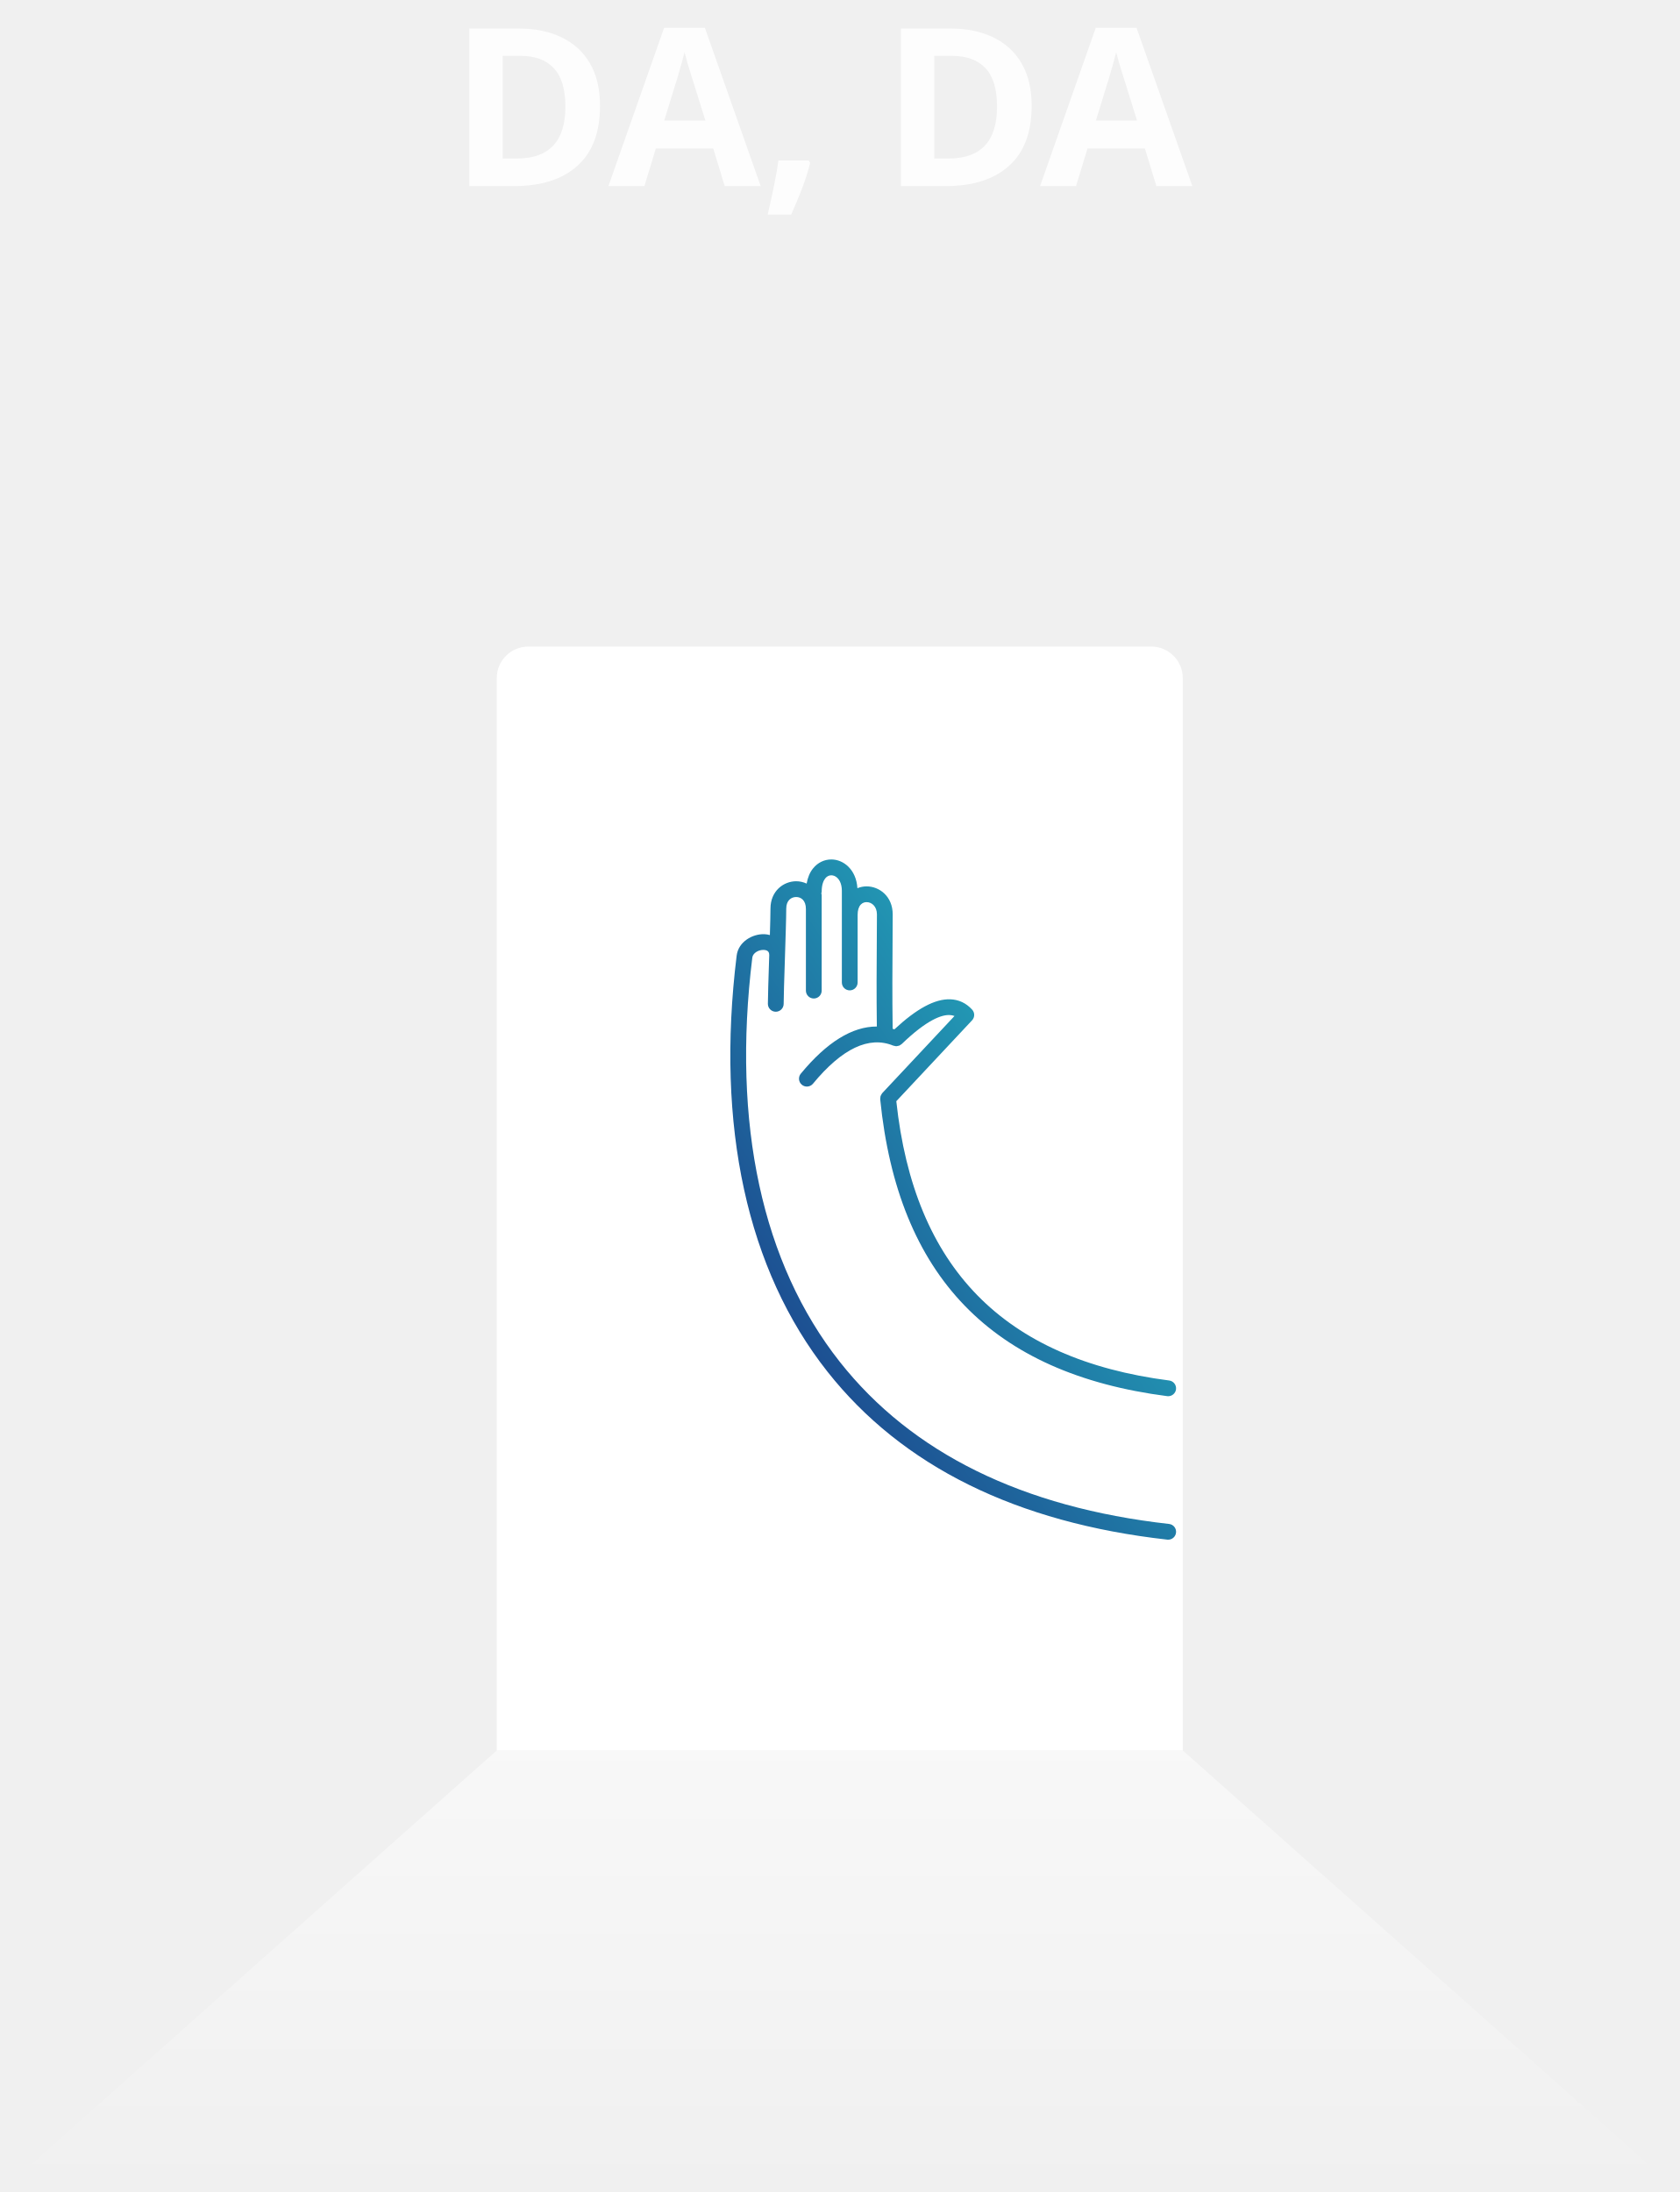
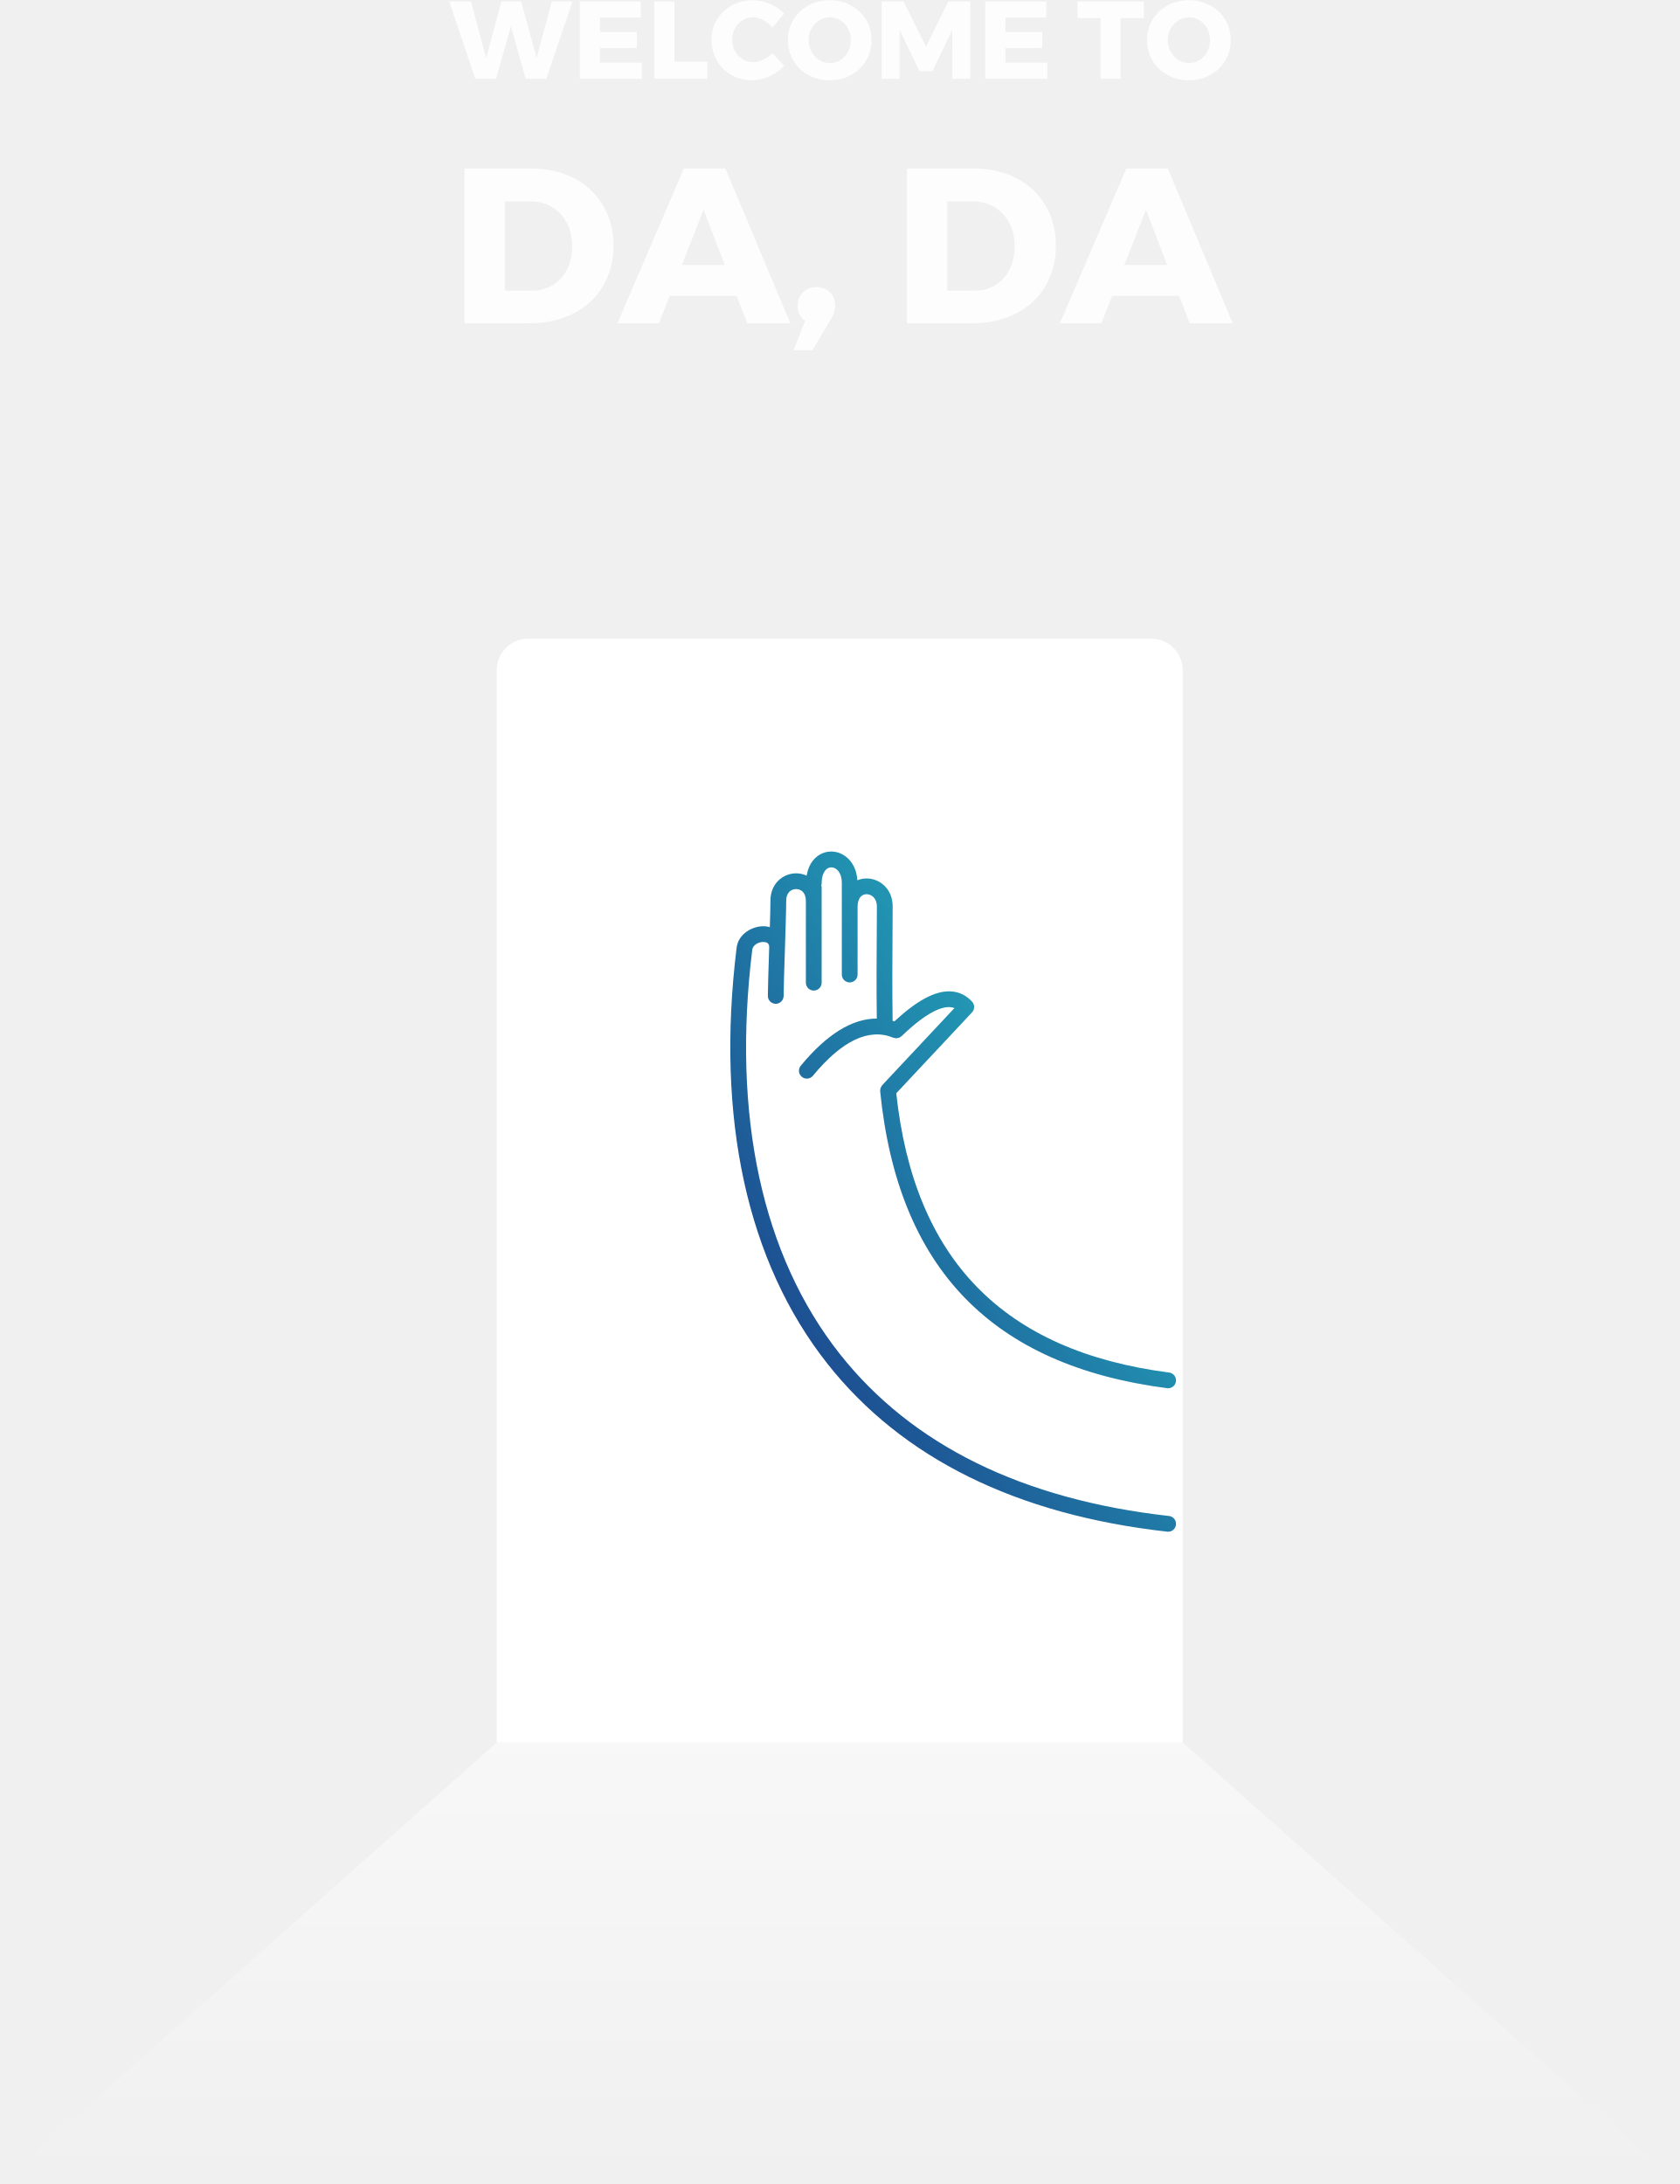
- <svg xmlns="http://www.w3.org/2000/svg" width="213px" height="278px" viewBox="0 0 213 278" version="1.1">
+ <svg xmlns="http://www.w3.org/2000/svg" width="213px" height="277px" viewBox="0 0 213 277" version="1.1">
  <defs>
    <linearGradient x1="50%" y1="-94.769%" x2="50%" y2="100%" id="linearGradient-1">
      <stop stop-color="#FFFFFF" offset="0%" />
      <stop stop-color="#FFFFFF" stop-opacity="0" offset="100%" />
    </linearGradient>
    <linearGradient x1="101.5%" y1="-0.5%" x2="0.5%" y2="101.5%" id="linearGradient-2">
      <stop stop-color="#26D0CE" offset="0%" />
      <stop stop-color="#1A2980" offset="100%" />
    </linearGradient>
  </defs>
  <g id="design" stroke="none" stroke-width="1" fill="none" fill-rule="evenodd">
-     <g id="0.-first_intro" transform="translate(-931, -346)">
+     <g id="0.-first_intro" transform="translate(-931, -347)">
      <g id="Group-2" transform="translate(931, 331)">
        <path d="M36.5,123.5 L172.5,123.5 L172.5,123.5 C174.709,123.5 176.5,125.291 176.5,127.5 L176.5,206.5 L176.5,206.5 C176.5,208.709 174.709,210.5 172.5,210.5 L36.5,210.5" id="Rectangle-15" fill="#FFFFFF" transform="translate(106.5, 167) rotate(-90) translate(-106.5, -167) " />
        <polygon id="Rectangle-15-Copy" fill="url(#linearGradient-1)" points="63 237 150 237 213 293 0 293" />
        <g id="Page-1" transform="translate(92, 123)" fill="url(#linearGradient-2)">
          <g id="Group-3" transform="translate(0, 0.07)">
            <path d="M56.263,85.205 C37.681,83.123 23.633,76.207 14.508,64.65 C4.654,52.17 0.816,34.439 3.409,13.374 C3.481,12.789 4.22,12.366 4.873,12.404 C5.53,12.43 5.547,12.843 5.556,13.042 C5.556,13.044 5.557,13.045 5.557,13.047 C5.551,13.228 5.545,13.408 5.539,13.589 C5.459,16.049 5.384,18.374 5.384,19.243 C5.384,19.795 5.832,20.243 6.384,20.243 C6.936,20.243 7.384,19.795 7.384,19.243 C7.384,18.406 7.459,16.097 7.538,13.654 C7.623,11.005 7.712,8.266 7.712,7.168 C7.712,6.08 8.39,5.693 8.97,5.693 C9.567,5.693 10.206,6.093 10.206,7.215 L10.206,17.565 C10.206,18.117 10.654,18.565 11.206,18.565 C11.758,18.565 12.206,18.117 12.206,17.565 L12.206,7.215 L12.206,5.454 C12.206,5.376 12.179,5.307 12.161,5.235 C12.179,5.162 12.206,5.093 12.206,5.015 C12.206,4.081 12.459,3.576 12.672,3.316 C13.352,2.484 14.764,3.041 14.765,4.904 L14.765,16.533 C14.765,17.085 15.213,17.533 15.765,17.533 C16.317,17.533 16.765,17.085 16.765,16.533 L16.765,7.954 C16.765,7.384 16.902,6.936 17.159,6.658 C17.402,6.398 17.697,6.343 17.902,6.343 C18.554,6.343 19.213,6.879 19.213,7.905 C19.213,9.051 19.203,10.289 19.194,11.635 C19.173,14.477 19.149,17.971 19.202,22.118 C16.088,22.108 12.855,24.103 9.559,28.097 C9.207,28.523 9.268,29.153 9.694,29.505 C9.88,29.659 10.106,29.734 10.33,29.734 C10.617,29.734 10.904,29.61 11.102,29.37 C14.789,24.902 18.215,23.28 21.284,24.543 C21.325,24.56 21.367,24.556 21.408,24.567 C21.491,24.589 21.574,24.615 21.659,24.616 C21.73,24.616 21.797,24.594 21.866,24.579 C21.923,24.567 21.98,24.566 22.034,24.544 C22.127,24.507 22.206,24.448 22.284,24.386 C22.307,24.366 22.337,24.359 22.359,24.338 C22.362,24.336 22.364,24.333 22.367,24.331 L22.369,24.328 C25.57,21.242 27.439,20.613 28.433,20.664 C28.656,20.671 28.86,20.71 29.05,20.783 L19.893,30.56 C19.885,30.568 19.883,30.58 19.875,30.588 C19.826,30.643 19.796,30.709 19.761,30.774 C19.733,30.825 19.698,30.871 19.68,30.925 C19.66,30.979 19.66,31.037 19.653,31.094 C19.641,31.167 19.626,31.237 19.631,31.31 C19.632,31.322 19.627,31.332 19.628,31.344 C21.884,53.8 33.789,66.116 56.022,68.996 C56.066,69.001 56.109,69.004 56.152,69.004 C56.647,69.004 57.077,68.637 57.143,68.133 C57.213,67.585 56.826,67.083 56.28,67.012 C35.255,64.289 23.933,52.698 21.671,31.59 L31.278,21.332 C31.634,20.951 31.639,20.36 31.287,19.975 C30.528,19.142 29.59,18.701 28.499,18.666 C26.553,18.604 24.239,19.863 21.432,22.475 C21.358,22.451 21.283,22.427 21.208,22.405 C21.149,18.141 21.174,14.554 21.195,11.651 C21.205,10.299 21.214,9.057 21.214,7.906 C21.214,5.593 19.508,4.344 17.903,4.344 C17.492,4.344 17.101,4.427 16.738,4.576 C16.594,2.213 14.975,0.93 13.432,0.93 C12.535,0.93 11.716,1.327 11.125,2.05 C10.703,2.564 10.432,3.227 10.3,3.989 C9.889,3.801 9.441,3.694 8.97,3.694 C7.39,3.694 5.712,4.912 5.712,7.169 C5.712,7.811 5.68,9.057 5.636,10.519 C5.42,10.46 5.195,10.417 4.952,10.407 C3.427,10.353 1.639,11.369 1.423,13.131 C-1.237,34.737 2.744,52.981 12.938,65.89 C22.406,77.882 36.908,85.049 56.04,87.194 C56.077,87.198 56.115,87.2 56.152,87.2 C56.655,87.2 57.088,86.822 57.145,86.31 C57.208,85.761 56.812,85.266 56.263,85.205" id="Fill-1" />
          </g>
        </g>
-         <text id="WELCOME-TO-DA,-DA" opacity="0.848" font-family="Montserrat-Bold, Montserrat" font-size="14" font-weight="bold" line-spacing="31" fill="#FFFFFF">
-           <tspan x="71.588" y="14">WELCOME TO</tspan>
-           <tspan x="171.002" y="14" font-size="21" />
-           <tspan x="57" y="38.604" font-size="28">DA, DA</tspan>
-         </text>
+         <path d="M69.978,16.186 L72.61,16.186 L69.292,26 L66.66,26 L64.798,19.322 L62.908,26 L60.276,26 L56.972,16.186 L59.73,16.186 L61.662,23.354 L63.594,16.186 L66.1,16.186 L68.06,23.354 L69.978,16.186 Z M73.534,16.186 L81.276,16.186 L81.276,18.23 L76.096,18.23 L76.096,20.064 L80.772,20.064 L80.772,22.094 L76.096,22.108 L76.096,23.956 L81.416,23.956 L81.416,26 L73.534,26 L73.534,16.186 Z M82.984,16.186 L85.546,16.186 L85.546,23.816 L89.704,23.816 L89.704,26 L82.984,26 L82.984,16.186 Z M96.83,18.559 C96.391,18.321 95.957,18.202 95.528,18.202 C95.033,18.202 94.583,18.326 94.177,18.573 C93.771,18.82 93.451,19.161 93.218,19.595 C92.985,20.029 92.868,20.512 92.868,21.044 C92.868,21.576 92.985,22.059 93.218,22.493 C93.451,22.927 93.771,23.268 94.177,23.515 C94.583,23.762 95.033,23.886 95.528,23.886 C95.929,23.886 96.349,23.783 96.788,23.578 C97.227,23.373 97.619,23.093 97.964,22.738 L99.462,24.348 C98.93,24.908 98.298,25.354 97.565,25.685 C96.832,26.016 96.107,26.182 95.388,26.182 C94.417,26.182 93.54,25.958 92.756,25.51 C91.972,25.062 91.356,24.451 90.908,23.676 C90.46,22.901 90.236,22.033 90.236,21.072 C90.236,20.12 90.465,19.261 90.922,18.496 C91.379,17.731 92.007,17.129 92.805,16.69 C93.603,16.251 94.497,16.032 95.486,16.032 C96.214,16.032 96.933,16.184 97.642,16.487 C98.351,16.79 98.953,17.203 99.448,17.726 L97.964,19.518 C97.647,19.117 97.269,18.797 96.83,18.559 Z M107.939,16.69 C108.746,17.129 109.381,17.731 109.843,18.496 C110.305,19.261 110.536,20.12 110.536,21.072 C110.536,22.033 110.305,22.901 109.843,23.676 C109.381,24.451 108.746,25.062 107.939,25.51 C107.132,25.958 106.229,26.182 105.23,26.182 C104.231,26.182 103.328,25.96 102.521,25.517 C101.714,25.074 101.079,24.462 100.617,23.683 C100.155,22.904 99.924,22.033 99.924,21.072 C99.924,20.12 100.155,19.261 100.617,18.496 C101.079,17.731 101.714,17.129 102.521,16.69 C103.328,16.251 104.231,16.032 105.23,16.032 C106.229,16.032 107.132,16.251 107.939,16.69 Z M103.907,18.58 C103.492,18.832 103.163,19.18 102.92,19.623 C102.677,20.066 102.556,20.554 102.556,21.086 C102.556,21.627 102.68,22.12 102.927,22.563 C103.174,23.006 103.503,23.356 103.914,23.613 C104.325,23.87 104.773,23.998 105.258,23.998 C105.743,23.998 106.189,23.87 106.595,23.613 C107.001,23.356 107.321,23.006 107.554,22.563 C107.787,22.12 107.904,21.627 107.904,21.086 C107.904,20.554 107.787,20.066 107.554,19.623 C107.321,19.18 107.001,18.832 106.595,18.58 C106.189,18.328 105.743,18.202 105.258,18.202 C104.773,18.202 104.322,18.328 103.907,18.58 Z M111.81,16.186 L114.596,16.186 L117.438,21.926 L120.266,16.186 L123.052,16.186 L123.052,26 L120.784,26 L120.77,19.784 L118.264,25.02 L116.612,25.02 L114.092,19.784 L114.092,26 L111.81,26 L111.81,16.186 Z M124.956,16.186 L132.698,16.186 L132.698,18.23 L127.518,18.23 L127.518,20.064 L132.194,20.064 L132.194,22.094 L127.518,22.108 L127.518,23.956 L132.838,23.956 L132.838,26 L124.956,26 L124.956,16.186 Z M136.66,16.186 L145.074,16.186 L145.074,18.3 L142.134,18.3 L142.134,26 L139.572,26 L139.572,18.3 L136.66,18.3 L136.66,16.186 Z M153.495,16.69 C154.302,17.129 154.937,17.731 155.399,18.496 C155.861,19.261 156.092,20.12 156.092,21.072 C156.092,22.033 155.861,22.901 155.399,23.676 C154.937,24.451 154.302,25.062 153.495,25.51 C152.688,25.958 151.785,26.182 150.786,26.182 C149.787,26.182 148.884,25.96 148.077,25.517 C147.27,25.074 146.635,24.462 146.173,23.683 C145.711,22.904 145.48,22.033 145.48,21.072 C145.48,20.12 145.711,19.261 146.173,18.496 C146.635,17.731 147.27,17.129 148.077,16.69 C148.884,16.251 149.787,16.032 150.786,16.032 C151.785,16.032 152.688,16.251 153.495,16.69 Z M149.463,18.58 C149.048,18.832 148.719,19.18 148.476,19.623 C148.233,20.066 148.112,20.554 148.112,21.086 C148.112,21.627 148.236,22.12 148.483,22.563 C148.73,23.006 149.059,23.356 149.47,23.613 C149.881,23.87 150.329,23.998 150.814,23.998 C151.299,23.998 151.745,23.87 152.151,23.613 C152.557,23.356 152.877,23.006 153.11,22.563 C153.343,22.12 153.46,21.627 153.46,21.086 C153.46,20.554 153.343,20.066 153.11,19.623 C152.877,19.18 152.557,18.832 152.151,18.58 C151.745,18.328 151.299,18.202 150.814,18.202 C150.329,18.202 149.878,18.328 149.463,18.58 Z M72.806,38.604 C74.383,39.425 75.611,40.578 76.488,42.062 C77.365,43.546 77.804,45.249 77.804,47.172 C77.804,49.095 77.361,50.803 76.474,52.296 C75.587,53.789 74.337,54.947 72.722,55.768 C71.107,56.589 69.255,57 67.164,57 L58.904,57 L58.904,37.372 L67.36,37.372 C69.413,37.372 71.229,37.783 72.806,38.604 Z M70.132,52.156 C70.897,51.689 71.495,51.027 71.924,50.168 C72.353,49.309 72.568,48.329 72.568,47.228 C72.568,46.108 72.339,45.119 71.882,44.26 C71.425,43.401 70.795,42.734 69.992,42.258 C69.189,41.782 68.275,41.544 67.248,41.544 L64.028,41.544 L64.028,52.856 L67.5,52.856 C68.489,52.856 69.367,52.623 70.132,52.156 Z M94.772,57 L93.428,53.528 L84.944,53.528 L83.572,57 L78.308,57 L86.736,37.372 L92,37.372 L100.232,57 L94.772,57 Z M86.484,49.608 L91.916,49.608 L89.228,42.608 L86.484,49.608 Z M105.23,53.038 C105.687,53.458 105.916,54.041 105.916,54.788 C105.916,55.348 105.701,55.983 105.272,56.692 L103.032,60.416 L100.652,60.416 L102.108,56.692 C101.473,56.244 101.156,55.609 101.156,54.788 C101.156,54.097 101.38,53.528 101.828,53.08 C102.276,52.632 102.845,52.408 103.536,52.408 C104.208,52.408 104.773,52.618 105.23,53.038 Z M128.918,38.604 C130.495,39.425 131.723,40.578 132.6,42.062 C133.477,43.546 133.916,45.249 133.916,47.172 C133.916,49.095 133.473,50.803 132.586,52.296 C131.699,53.789 130.449,54.947 128.834,55.768 C127.219,56.589 125.367,57 123.276,57 L115.016,57 L115.016,37.372 L123.472,37.372 C125.525,37.372 127.341,37.783 128.918,38.604 Z M126.244,52.156 C127.009,51.689 127.607,51.027 128.036,50.168 C128.465,49.309 128.68,48.329 128.68,47.228 C128.68,46.108 128.451,45.119 127.994,44.26 C127.537,43.401 126.907,42.734 126.104,42.258 C125.301,41.782 124.387,41.544 123.36,41.544 L120.14,41.544 L120.14,52.856 L123.612,52.856 C124.601,52.856 125.479,52.623 126.244,52.156 Z M150.884,57 L149.54,53.528 L141.056,53.528 L139.684,57 L134.42,57 L142.848,37.372 L148.112,37.372 L156.344,57 L150.884,57 Z M142.596,49.608 L148.028,49.608 L145.34,42.608 L142.596,49.608 Z" id="WELCOME-TO-DA,-DA" fill="#FFFFFF" opacity="0.848" />
      </g>
    </g>
  </g>
</svg>
